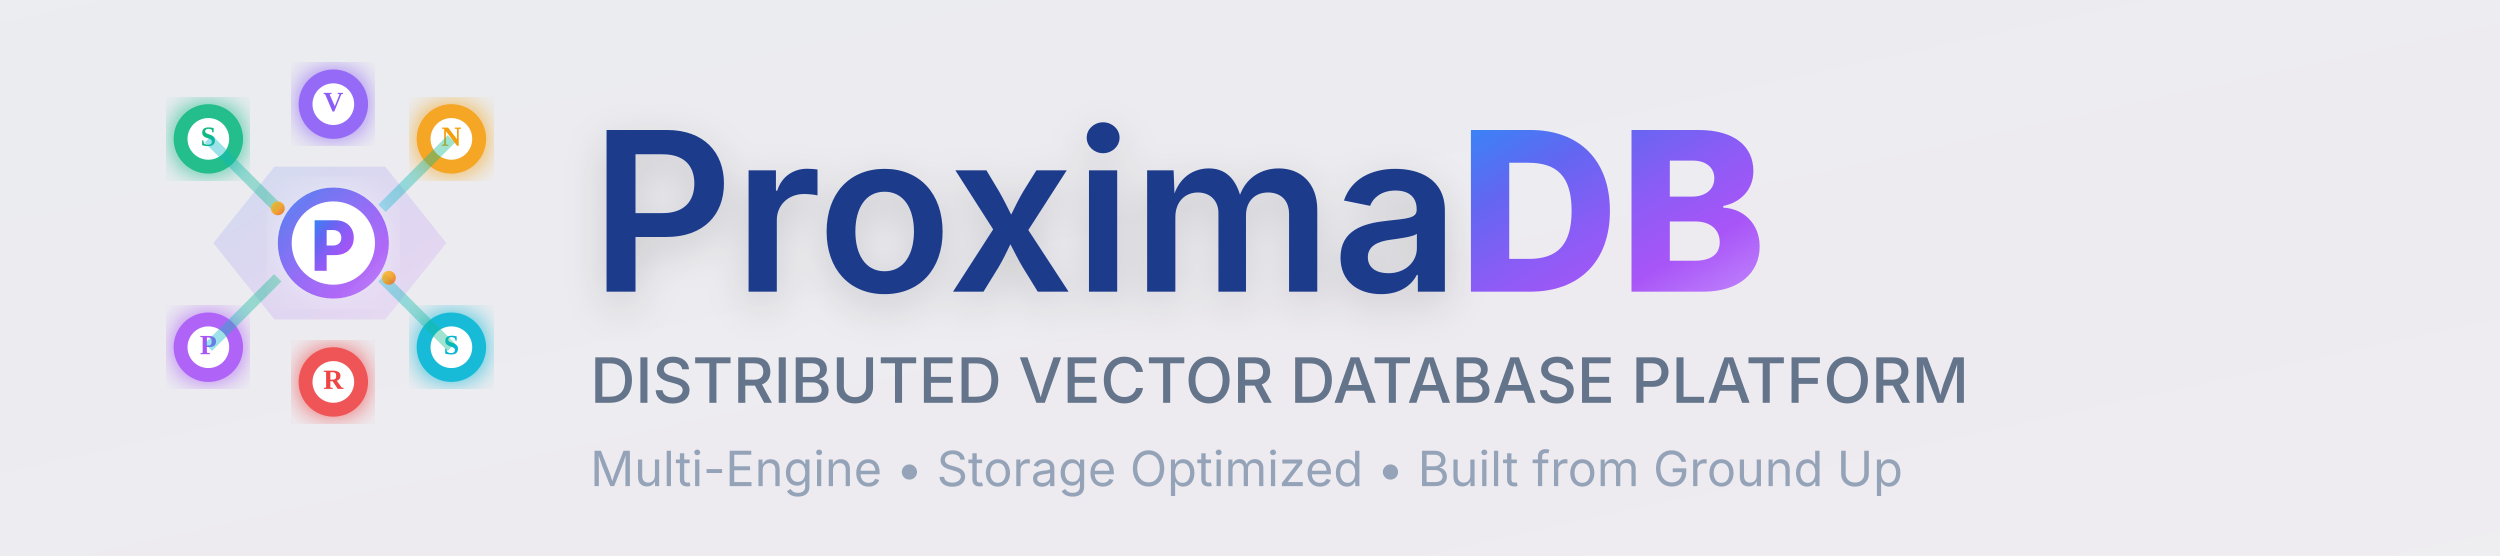
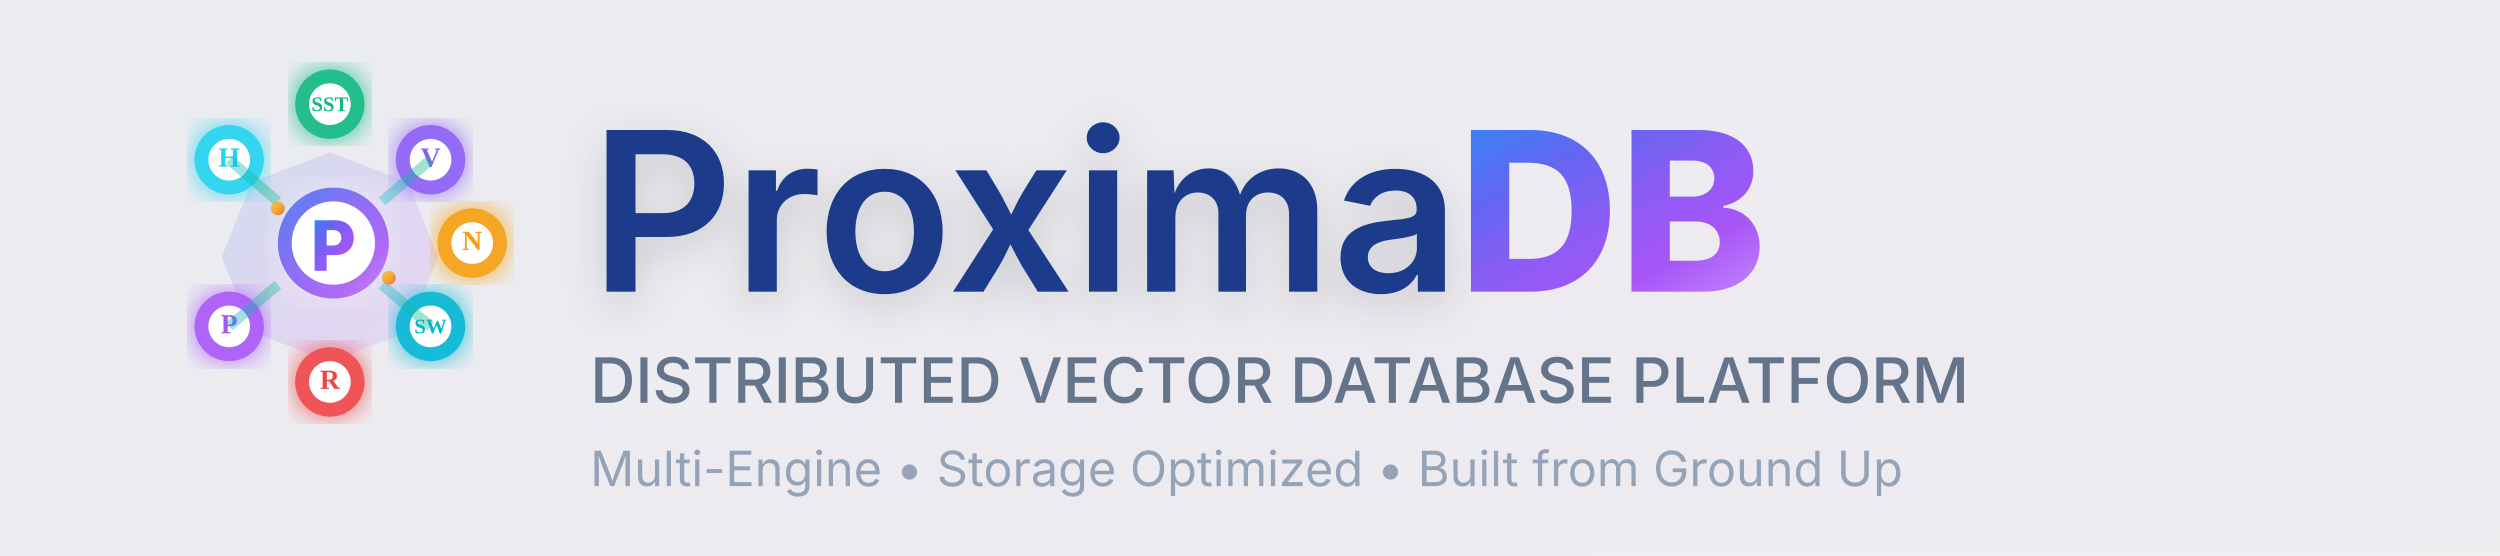
<svg xmlns="http://www.w3.org/2000/svg" width="360" height="80" viewBox="0 0 360 80">
  <defs>
    <linearGradient id="proximaGradient" x1="0%" y1="0%" x2="100%" y2="100%">
      <stop offset="0%" style="stop-color:#3b82f6;" />
      <stop offset="25%" style="stop-color:#6366f1;" />
      <stop offset="50%" style="stop-color:#8b5cf6;" />
      <stop offset="75%" style="stop-color:#a855f7;" />
      <stop offset="100%" style="stop-color:#c084fc;" />
    </linearGradient>
    <linearGradient id="accentGradient" x1="0%" y1="0%" x2="100%" y2="0%">
      <stop offset="0%" style="stop-color:#06b6d4;" />
      <stop offset="50%" style="stop-color:#14b8a6;" />
      <stop offset="100%" style="stop-color:#10b981;" />
    </linearGradient>
    <linearGradient id="brightGradient" x1="0%" y1="0%" x2="100%" y2="100%">
      <stop offset="0%" style="stop-color:#fbbf24;" />
      <stop offset="50%" style="stop-color:#f59e0b;" />
      <stop offset="100%" style="stop-color:#ea580c;" />
    </linearGradient>
    <filter id="shadow" x="-50%" y="-50%" width="200%" height="200%">
      <feDropShadow dx="0" dy="2" stdDeviation="3" flood-opacity="0.15" />
    </filter>
    <filter id="glow">
      <feGaussianBlur stdDeviation="2" result="coloredBlur" />
      <feMerge>
        <feMergeNode in="coloredBlur" />
        <feMergeNode in="SourceGraphic" />
      </feMerge>
    </filter>
    <filter id="brightGlow">
      <feGaussianBlur stdDeviation="3" result="coloredBlur" />
      <feOffset in="coloredBlur" dx="0" dy="0" result="offsetBlur" />
      <feFlood flood-color="#ffffff" flood-opacity="0.5" />
      <feComposite in2="offsetBlur" operator="in" />
      <feMerge>
        <feMergeNode />
        <feMergeNode in="SourceGraphic" />
      </feMerge>
    </filter>
  </defs>
  <rect x="0" y="0" width="360" height="80" fill="url(#proximaGradient)" opacity="0.03" />
  <g transform="translate(20, 15)">
-     <path d="M 20 10 L 35 10 L 43 20 L 35 30 L 20 30 L 12 20 Z" fill="url(#proximaGradient)" opacity="0.15" stroke="url(#proximaGradient)" stroke-width="2" />
-     <g transform="translate(10, 5)">
+     <path d="M 27.5 8 L 38 12 L 42 22 L 38 32 L 27.5 36 L 17 32 L 13 22 L 17 12 Z" fill="url(#proximaGradient)" opacity="0.15" stroke="url(#proximaGradient)" stroke-width="2" />
+     <g transform="translate(27.5, 0)">
      <circle cx="0" cy="0" r="5" fill="#10b981" opacity="0.9" filter="url(#glow)" />
      <circle cx="0" cy="0" r="3" fill="#ffffff" />
-       <text x="0" y="1" font-size="4" fill="#10b981" text-anchor="middle" font-weight="bold">S</text>
+       <text x="0" y="1" font-size="3" fill="#10b981" text-anchor="middle" font-weight="bold">SST</text>
    </g>
-     <g transform="translate(28, 0)">
+     <g transform="translate(42, 8)">
      <circle cx="0" cy="0" r="5" fill="#8b5cf6" opacity="0.9" filter="url(#glow)" />
      <circle cx="0" cy="0" r="3" fill="#ffffff" />
      <text x="0" y="1" font-size="4" fill="#8b5cf6" text-anchor="middle" font-weight="bold">V</text>
    </g>
-     <g transform="translate(45, 5)">
+     <g transform="translate(48, 20)">
      <circle cx="0" cy="0" r="5" fill="#f59e0b" opacity="0.9" filter="url(#glow)" />
      <circle cx="0" cy="0" r="3" fill="#ffffff" />
      <text x="0" y="1" font-size="4" fill="#f59e0b" text-anchor="middle" font-weight="bold">N</text>
    </g>
-     <g transform="translate(45, 35)">
+     <g transform="translate(42, 32)">
      <circle cx="0" cy="0" r="5" fill="#06b6d4" opacity="0.9" filter="url(#glow)" />
      <circle cx="0" cy="0" r="3" fill="#ffffff" />
-       <text x="0" y="1" font-size="4" fill="#06b6d4" text-anchor="middle" font-weight="bold">S</text>
+       <text x="0" y="1" font-size="3" fill="#06b6d4" text-anchor="middle" font-weight="bold">SW</text>
    </g>
-     <g transform="translate(28, 40)">
+     <g transform="translate(27.5, 40)">
      <circle cx="0" cy="0" r="5" fill="#ef4444" opacity="0.9" filter="url(#glow)" />
      <circle cx="0" cy="0" r="3" fill="#ffffff" />
      <text x="0" y="1" font-size="4" fill="#ef4444" text-anchor="middle" font-weight="bold">R</text>
    </g>
-     <g transform="translate(10, 35)">
+     <g transform="translate(13, 32)">
      <circle cx="0" cy="0" r="5" fill="#a855f7" opacity="0.9" filter="url(#glow)" />
      <circle cx="0" cy="0" r="3" fill="#ffffff" />
      <text x="0" y="1" font-size="4" fill="#a855f7" text-anchor="middle" font-weight="bold">P</text>
    </g>
+     <g transform="translate(13, 8)">
+       <circle cx="0" cy="0" r="5" fill="#22d3ee" opacity="0.9" filter="url(#glow)" />
+       <circle cx="0" cy="0" r="3" fill="#ffffff" />
+       <text x="0" y="1" font-size="4" fill="#22d3ee" text-anchor="middle" font-weight="bold">H</text>
+     </g>
    <g opacity="0.4">
-       <line x1="10" y1="5" x2="20" y2="15" stroke="url(#accentGradient)" stroke-width="1.5" />
-       <line x1="28" y1="0" x2="28" y2="10" stroke="url(#accentGradient)" stroke-width="1.5" />
-       <line x1="45" y1="5" x2="35" y2="15" stroke="url(#accentGradient)" stroke-width="1.5" />
-       <line x1="45" y1="35" x2="35" y2="25" stroke="url(#accentGradient)" stroke-width="1.5" />
-       <line x1="28" y1="40" x2="28" y2="30" stroke="url(#accentGradient)" stroke-width="1.5" />
-       <line x1="10" y1="35" x2="20" y2="25" stroke="url(#accentGradient)" stroke-width="1.5" />
+       <line x1="27.5" y1="0" x2="27.5" y2="10" stroke="url(#accentGradient)" stroke-width="1.5" />
+       <line x1="42" y1="8" x2="35" y2="14" stroke="url(#accentGradient)" stroke-width="1.5" />
+       <line x1="48" y1="20" x2="38" y2="20" stroke="url(#accentGradient)" stroke-width="1.5" />
+       <line x1="42" y1="32" x2="35" y2="26" stroke="url(#accentGradient)" stroke-width="1.5" />
+       <line x1="27.5" y1="40" x2="27.5" y2="30" stroke="url(#accentGradient)" stroke-width="1.5" />
+       <line x1="13" y1="32" x2="20" y2="26" stroke="url(#accentGradient)" stroke-width="1.5" />
+       <line x1="13" y1="8" x2="20" y2="14" stroke="url(#accentGradient)" stroke-width="1.5" />
    </g>
    <g filter="url(#brightGlow)">
      <circle cx="28" cy="20" r="8" fill="url(#proximaGradient)" opacity="0.9" />
      <circle cx="28" cy="20" r="6" fill="#ffffff" />
      <text x="28" y="24" font-family="'Inter', 'Segoe UI', -apple-system, sans-serif" font-size="10" font-weight="800" fill="url(#proximaGradient)" text-anchor="middle">P</text>
    </g>
    <circle cx="20" cy="15" r="1" fill="url(#brightGradient)" opacity="0.8">
      <animate attributeName="cx" values="20;28;36;28;20" dur="3s" repeatCount="indefinite" />
      <animate attributeName="cy" values="15;10;15;30;15" dur="3s" repeatCount="indefinite" />
      <animate attributeName="opacity" values="0.8;0.4;0.8;0.4;0.8" dur="3s" repeatCount="indefinite" />
    </circle>
    <circle cx="36" cy="25" r="1" fill="url(#brightGradient)" opacity="0.8">
      <animate attributeName="cx" values="36;28;20;28;36" dur="3s" repeatCount="indefinite" />
      <animate attributeName="cy" values="25;30;25;10;25" dur="3s" repeatCount="indefinite" />
      <animate attributeName="opacity" values="0.4;0.8;0.4;0.8;0.4" dur="3s" repeatCount="indefinite" />
    </circle>
  </g>
  <g transform="translate(85, 0)">
    <text x="0" y="42" font-family="'Inter', 'Segoe UI', -apple-system, sans-serif" font-size="32" font-weight="600" fill="#1e3a8a" filter="url(#shadow)">
      Proxima
    </text>
    <text x="125" y="42" font-family="'Inter', 'Segoe UI', -apple-system, sans-serif" font-size="32" font-weight="800" fill="url(#proximaGradient)">
      DB
    </text>
  </g>
  <text x="85" y="58" font-family="'Inter', 'Segoe UI', -apple-system, sans-serif" font-size="9" fill="#64748b" font-weight="500">
    DISTRIBUTED VECTOR DATABASE PLATFORM
  </text>
  <text x="85" y="70" font-family="'Inter', 'Segoe UI', -apple-system, sans-serif" font-size="7" fill="#94a3b8" font-weight="400">
    Multi-Engine • Storage Optimized • Built from Ground Up
  </text>
</svg>
